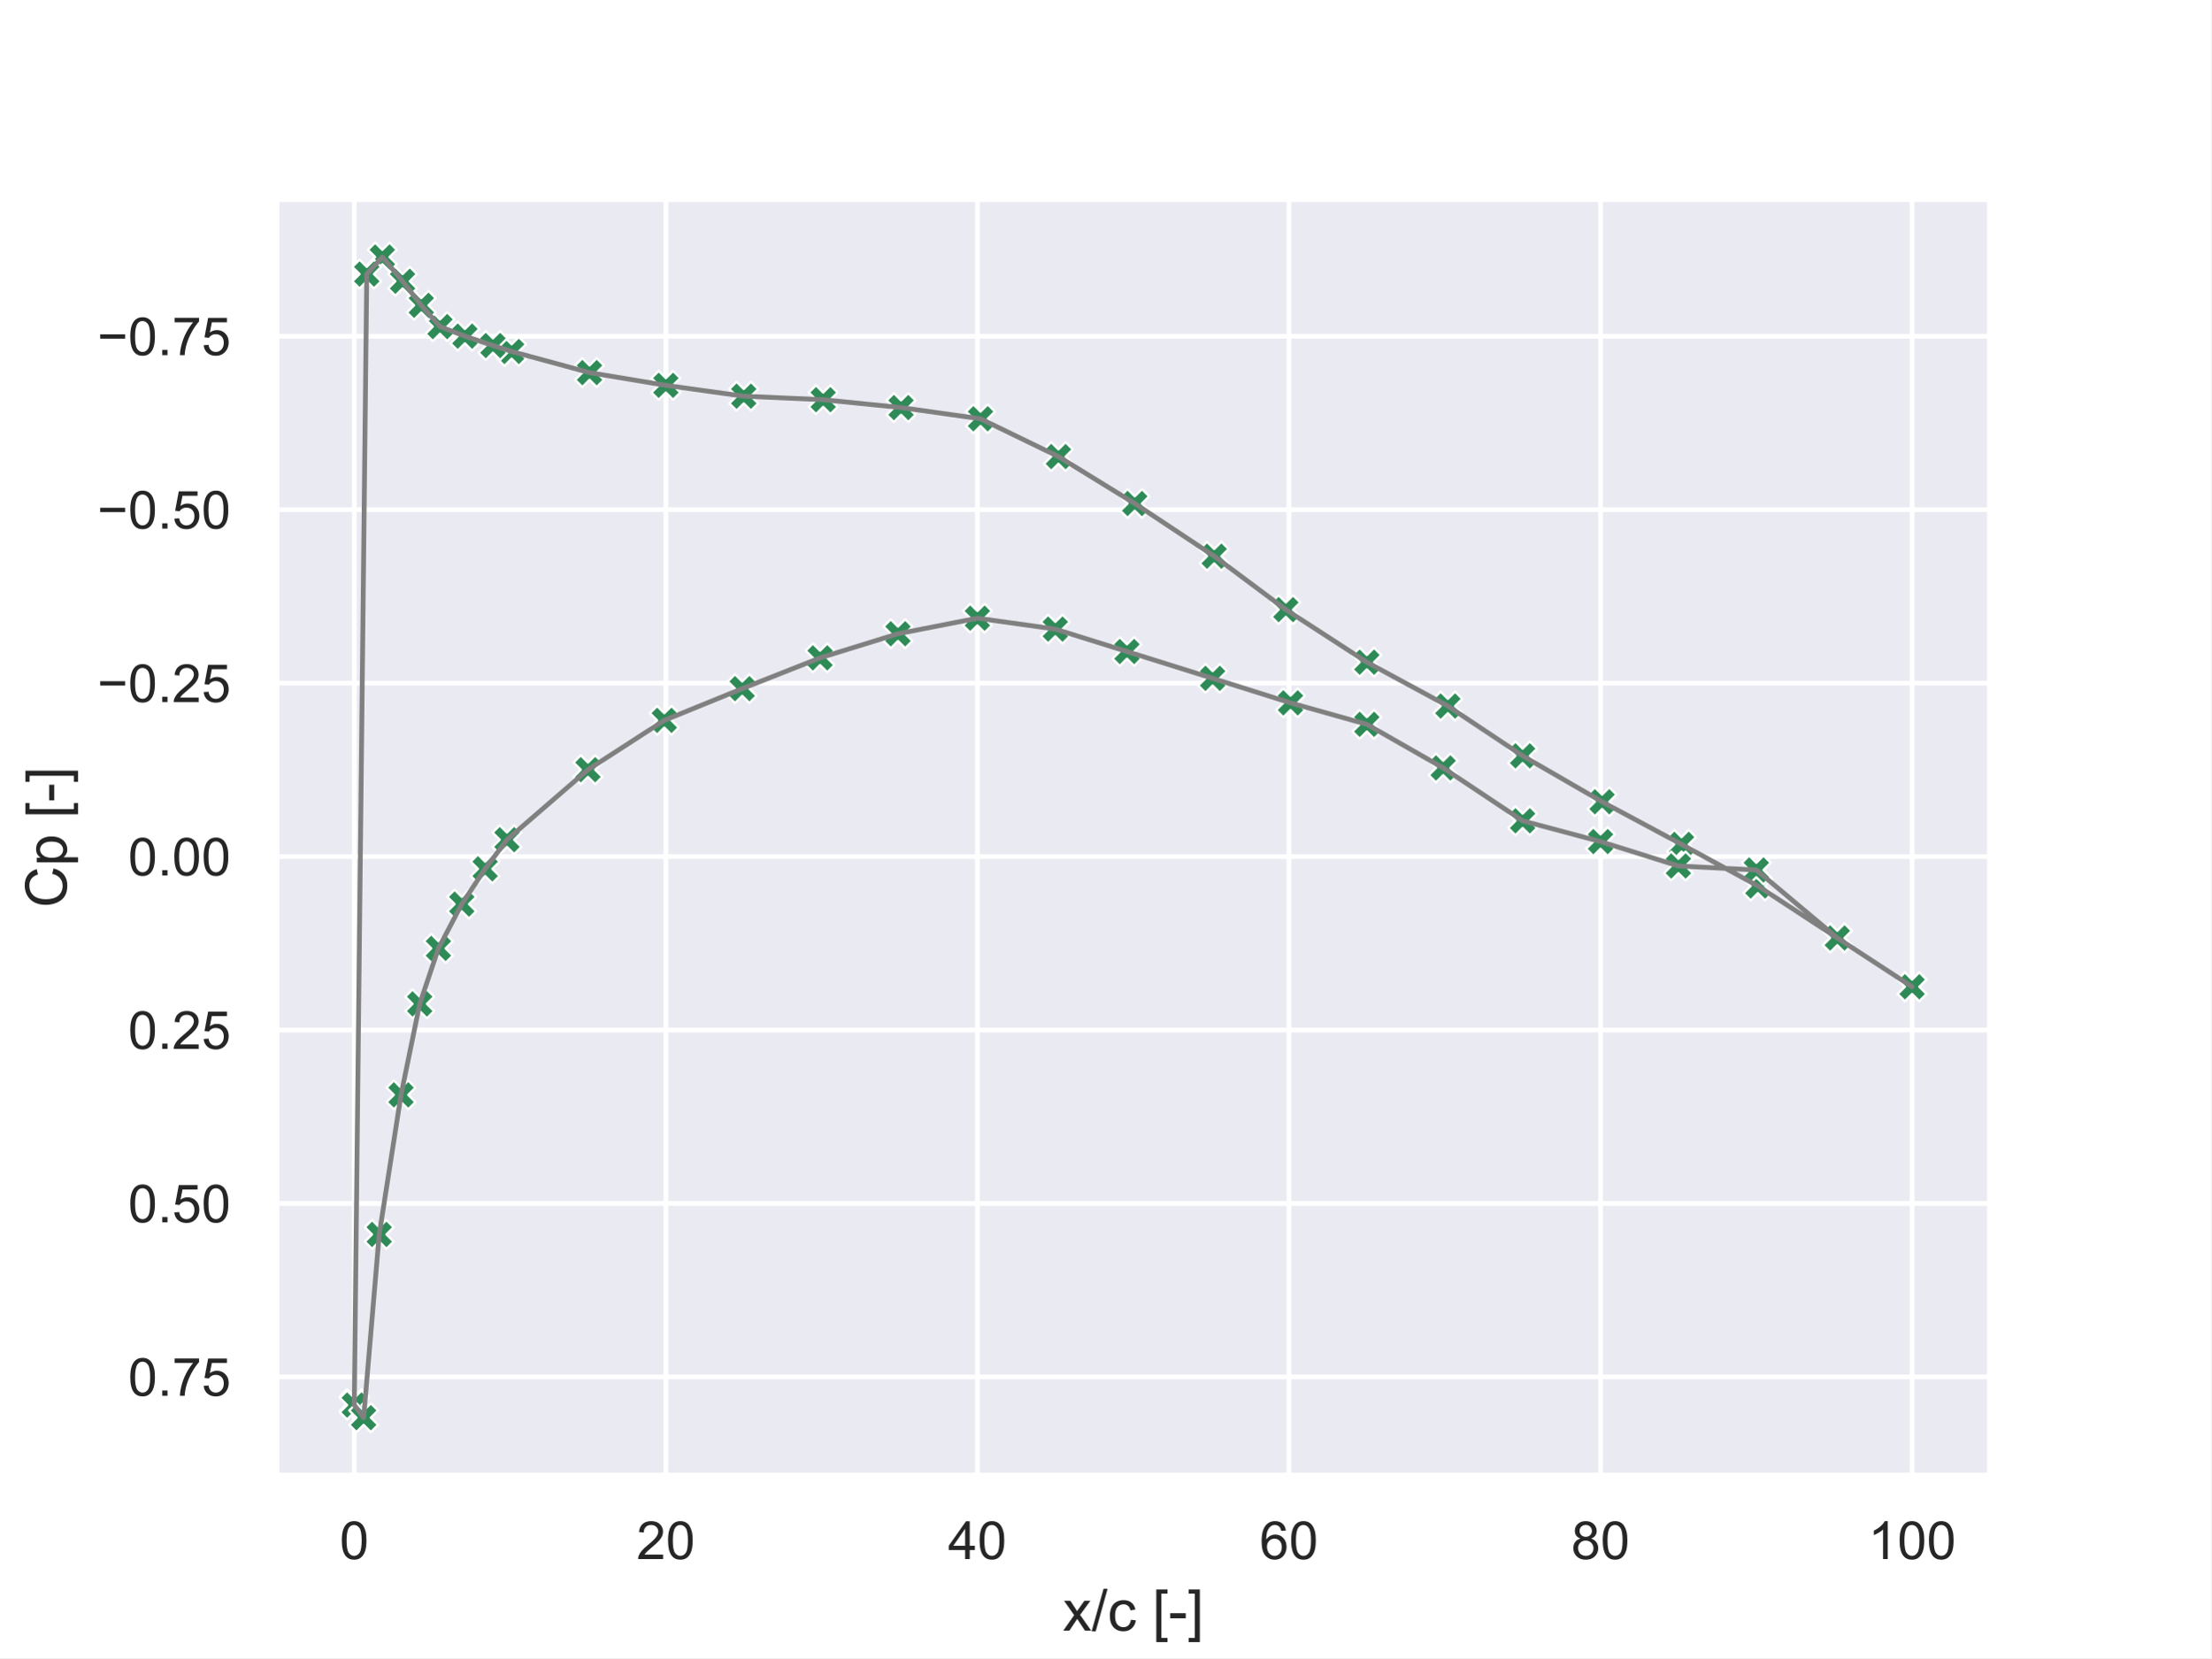
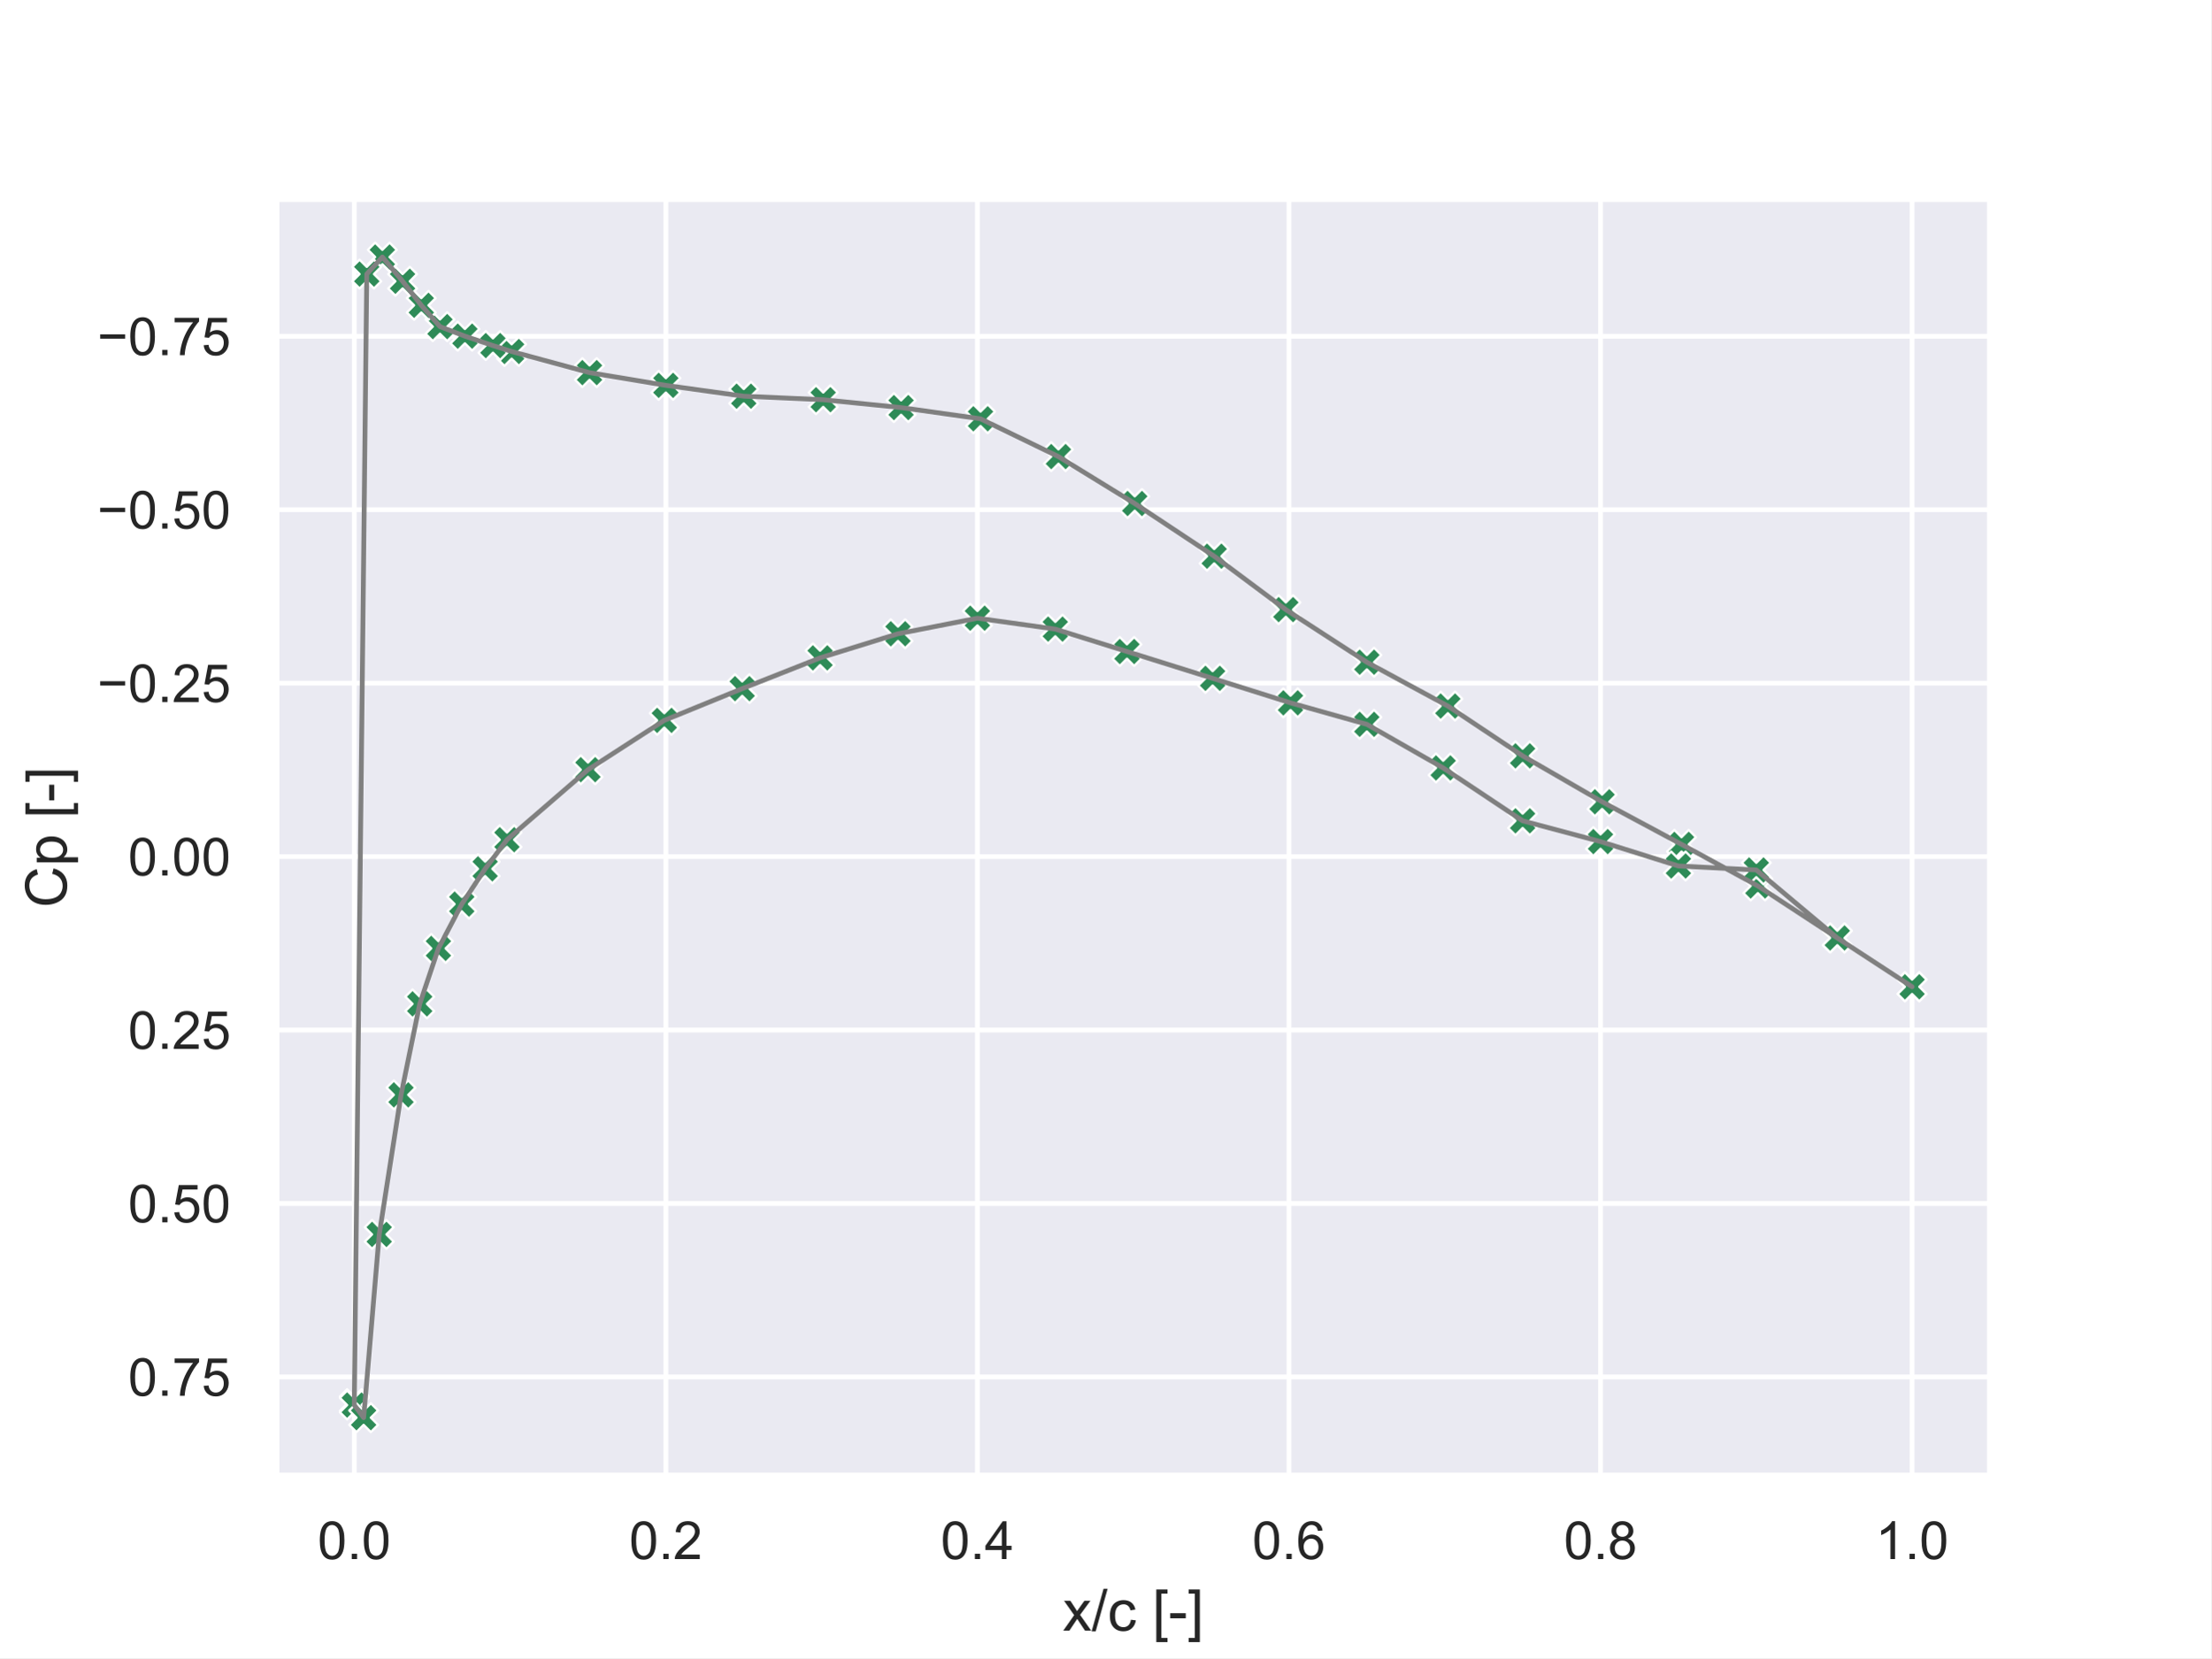
<svg xmlns="http://www.w3.org/2000/svg" xmlns:xlink="http://www.w3.org/1999/xlink" width="460.8pt" height="345.6pt" viewBox="0 0 460.8 345.6" version="1.1">
  <defs>
    <style type="text/css">*{stroke-linejoin: round; stroke-linecap: butt}</style>
  </defs>
  <g id="figure_1">
    <g id="patch_1">
      <path d="M 0 345.6  L 460.8 345.6  L 460.8 0  L 0 0  z " style="fill: #ffffff" />
    </g>
    <g id="axes_1">
      <g id="patch_2">
        <path d="M 57.6 307.584  L 414.72 307.584  L 414.72 41.472  L 57.6 41.472  z " style="fill: #eaeaf2" />
      </g>
      <g id="matplotlib.axis_1">
        <g id="xtick_1">
          <g id="line2d_1">
-             <path d="M 73.833 307.584  L 73.833 41.472  " clip-path="url(#p5e1a8c5bae)" style="fill: none; stroke: #ffffff; stroke-linecap: round" />
+             <path d="M 73.833 307.584  L 73.833 41.472  " clip-path="url(#p05bf928469)" style="fill: none; stroke: #ffffff; stroke-linecap: round" />
          </g>
          <g id="text_1">
-             <g style="fill: #262626" transform="translate(70.77421 324.9576) scale(0.11 -0.11)">
+             <g style="fill: #262626" transform="translate(66.18773 324.9576) scale(0.11 -0.11)">
              <defs>
                <path id="ArialMT-30" d="M 266 2259  Q 266 3072 433 3567  Q 600 4063 929 4331  Q 1259 4600 1759 4600  Q 2128 4600 2406 4451  Q 2684 4303 2865 4023  Q 3047 3744 3150 3342  Q 3253 2941 3253 2259  Q 3253 1453 3087 958  Q 2922 463 2592 192  Q 2263 -78 1759 -78  Q 1097 -78 719 397  Q 266 969 266 2259  z M 844 2259  Q 844 1131 1108 757  Q 1372 384 1759 384  Q 2147 384 2411 759  Q 2675 1134 2675 2259  Q 2675 3391 2411 3762  Q 2147 4134 1753 4134  Q 1366 4134 1134 3806  Q 844 3388 844 2259  z " transform="scale(0.015625)" />
-               </defs>
-               <use xlink:href="#ArialMT-30" />
+                 <path id="ArialMT-2e" d="M 581 0  L 581 641  L 1222 641  L 1222 0  L 581 0  z " transform="scale(0.015625)" />
+               </defs>
+               <use xlink:href="#ArialMT-30" />
+               <use xlink:href="#ArialMT-2e" x="55.615" />
+               <use xlink:href="#ArialMT-30" x="83.398" />
            </g>
          </g>
        </g>
        <g id="xtick_2">
          <g id="line2d_2">
-             <path d="M 138.764 307.584  L 138.764 41.472  " clip-path="url(#p5e1a8c5bae)" style="fill: none; stroke: #ffffff; stroke-linecap: round" />
+             <path d="M 138.764 307.584  L 138.764 41.472  " clip-path="url(#p05bf928469)" style="fill: none; stroke: #ffffff; stroke-linecap: round" />
          </g>
          <g id="text_2">
-             <g style="fill: #262626" transform="translate(132.6466 324.9576) scale(0.11 -0.11)">
+             <g style="fill: #262626" transform="translate(131.1186 324.9576) scale(0.11 -0.11)">
              <defs>
                <path id="ArialMT-32" d="M 3222 541  L 3222 0  L 194 0  Q 188 203 259 391  Q 375 700 629 1000  Q 884 1300 1366 1694  Q 2113 2306 2375 2664  Q 2638 3022 2638 3341  Q 2638 3675 2398 3904  Q 2159 4134 1775 4134  Q 1369 4134 1125 3890  Q 881 3647 878 3216  L 300 3275  Q 359 3922 746 4261  Q 1134 4600 1788 4600  Q 2447 4600 2831 4234  Q 3216 3869 3216 3328  Q 3216 3053 3103 2787  Q 2991 2522 2730 2228  Q 2469 1934 1863 1422  Q 1356 997 1212 845  Q 1069 694 975 541  L 3222 541  z " transform="scale(0.015625)" />
              </defs>
-               <use xlink:href="#ArialMT-32" />
-               <use xlink:href="#ArialMT-30" x="55.615" />
+               <use xlink:href="#ArialMT-30" />
+               <use xlink:href="#ArialMT-2e" x="55.615" />
+               <use xlink:href="#ArialMT-32" x="83.398" />
            </g>
          </g>
        </g>
        <g id="xtick_3">
          <g id="line2d_3">
-             <path d="M 203.695 307.584  L 203.695 41.472  " clip-path="url(#p5e1a8c5bae)" style="fill: none; stroke: #ffffff; stroke-linecap: round" />
+             <path d="M 203.695 307.584  L 203.695 41.472  " clip-path="url(#p05bf928469)" style="fill: none; stroke: #ffffff; stroke-linecap: round" />
          </g>
          <g id="text_3">
-             <g style="fill: #262626" transform="translate(197.5775 324.9576) scale(0.11 -0.11)">
+             <g style="fill: #262626" transform="translate(196.0495 324.9576) scale(0.11 -0.11)">
              <defs>
                <path id="ArialMT-34" d="M 2069 0  L 2069 1097  L 81 1097  L 81 1613  L 2172 4581  L 2631 4581  L 2631 1613  L 3250 1613  L 3250 1097  L 2631 1097  L 2631 0  L 2069 0  z M 2069 1613  L 2069 3678  L 634 1613  L 2069 1613  z " transform="scale(0.015625)" />
              </defs>
-               <use xlink:href="#ArialMT-34" />
-               <use xlink:href="#ArialMT-30" x="55.615" />
+               <use xlink:href="#ArialMT-30" />
+               <use xlink:href="#ArialMT-2e" x="55.615" />
+               <use xlink:href="#ArialMT-34" x="83.398" />
            </g>
          </g>
        </g>
        <g id="xtick_4">
          <g id="line2d_4">
-             <path d="M 268.625 307.584  L 268.625 41.472  " clip-path="url(#p5e1a8c5bae)" style="fill: none; stroke: #ffffff; stroke-linecap: round" />
+             <path d="M 268.625 307.584  L 268.625 41.472  " clip-path="url(#p05bf928469)" style="fill: none; stroke: #ffffff; stroke-linecap: round" />
          </g>
          <g id="text_4">
-             <g style="fill: #262626" transform="translate(262.5084 324.9576) scale(0.11 -0.11)">
+             <g style="fill: #262626" transform="translate(260.9805 324.9576) scale(0.11 -0.11)">
              <defs>
                <path id="ArialMT-36" d="M 3184 3459  L 2625 3416  Q 2550 3747 2413 3897  Q 2184 4138 1850 4138  Q 1581 4138 1378 3988  Q 1113 3794 959 3422  Q 806 3050 800 2363  Q 1003 2672 1297 2822  Q 1591 2972 1913 2972  Q 2475 2972 2870 2558  Q 3266 2144 3266 1488  Q 3266 1056 3080 686  Q 2894 316 2569 119  Q 2244 -78 1831 -78  Q 1128 -78 684 439  Q 241 956 241 2144  Q 241 3472 731 4075  Q 1159 4600 1884 4600  Q 2425 4600 2770 4297  Q 3116 3994 3184 3459  z M 888 1484  Q 888 1194 1011 928  Q 1134 663 1356 523  Q 1578 384 1822 384  Q 2178 384 2434 671  Q 2691 959 2691 1453  Q 2691 1928 2437 2201  Q 2184 2475 1800 2475  Q 1419 2475 1153 2201  Q 888 1928 888 1484  z " transform="scale(0.015625)" />
              </defs>
-               <use xlink:href="#ArialMT-36" />
-               <use xlink:href="#ArialMT-30" x="55.615" />
+               <use xlink:href="#ArialMT-30" />
+               <use xlink:href="#ArialMT-2e" x="55.615" />
+               <use xlink:href="#ArialMT-36" x="83.398" />
            </g>
          </g>
        </g>
        <g id="xtick_5">
          <g id="line2d_5">
-             <path d="M 333.556 307.584  L 333.556 41.472  " clip-path="url(#p5e1a8c5bae)" style="fill: none; stroke: #ffffff; stroke-linecap: round" />
+             <path d="M 333.556 307.584  L 333.556 41.472  " clip-path="url(#p05bf928469)" style="fill: none; stroke: #ffffff; stroke-linecap: round" />
          </g>
          <g id="text_5">
-             <g style="fill: #262626" transform="translate(327.4393 324.9576) scale(0.11 -0.11)">
+             <g style="fill: #262626" transform="translate(325.9114 324.9576) scale(0.11 -0.11)">
              <defs>
                <path id="ArialMT-38" d="M 1131 2484  Q 781 2613 612 2850  Q 444 3088 444 3419  Q 444 3919 803 4259  Q 1163 4600 1759 4600  Q 2359 4600 2725 4251  Q 3091 3903 3091 3403  Q 3091 3084 2923 2848  Q 2756 2613 2416 2484  Q 2838 2347 3058 2040  Q 3278 1734 3278 1309  Q 3278 722 2862 322  Q 2447 -78 1769 -78  Q 1091 -78 675 323  Q 259 725 259 1325  Q 259 1772 486 2073  Q 713 2375 1131 2484  z M 1019 3438  Q 1019 3113 1228 2906  Q 1438 2700 1772 2700  Q 2097 2700 2305 2904  Q 2513 3109 2513 3406  Q 2513 3716 2298 3927  Q 2084 4138 1766 4138  Q 1444 4138 1231 3931  Q 1019 3725 1019 3438  z M 838 1322  Q 838 1081 952 856  Q 1066 631 1291 507  Q 1516 384 1775 384  Q 2178 384 2440 643  Q 2703 903 2703 1303  Q 2703 1709 2433 1975  Q 2163 2241 1756 2241  Q 1359 2241 1098 1978  Q 838 1716 838 1322  z " transform="scale(0.015625)" />
              </defs>
-               <use xlink:href="#ArialMT-38" />
-               <use xlink:href="#ArialMT-30" x="55.615" />
+               <use xlink:href="#ArialMT-30" />
+               <use xlink:href="#ArialMT-2e" x="55.615" />
+               <use xlink:href="#ArialMT-38" x="83.398" />
            </g>
          </g>
        </g>
        <g id="xtick_6">
          <g id="line2d_6">
-             <path d="M 398.487 307.584  L 398.487 41.472  " clip-path="url(#p5e1a8c5bae)" style="fill: none; stroke: #ffffff; stroke-linecap: round" />
+             <path d="M 398.487 307.584  L 398.487 41.472  " clip-path="url(#p05bf928469)" style="fill: none; stroke: #ffffff; stroke-linecap: round" />
          </g>
          <g id="text_6">
-             <g style="fill: #262626" transform="translate(389.3117 324.9576) scale(0.11 -0.11)">
+             <g style="fill: #262626" transform="translate(390.8423 324.9576) scale(0.11 -0.11)">
              <defs>
                <path id="ArialMT-31" d="M 2384 0  L 1822 0  L 1822 3584  Q 1619 3391 1289 3197  Q 959 3003 697 2906  L 697 3450  Q 1169 3672 1522 3987  Q 1875 4303 2022 4600  L 2384 4600  L 2384 0  z " transform="scale(0.015625)" />
              </defs>
              <use xlink:href="#ArialMT-31" />
-               <use xlink:href="#ArialMT-30" x="55.615" />
-               <use xlink:href="#ArialMT-30" x="111.23" />
+               <use xlink:href="#ArialMT-2e" x="55.615" />
+               <use xlink:href="#ArialMT-30" x="83.398" />
            </g>
          </g>
        </g>
        <g id="text_7">
          <g style="fill: #262626" transform="translate(221.4947 339.8795) scale(0.12 -0.12)">
            <defs>
              <path id="ArialMT-78" d="M 47 0  L 1259 1725  L 138 3319  L 841 3319  L 1350 2541  Q 1494 2319 1581 2169  Q 1719 2375 1834 2534  L 2394 3319  L 3066 3319  L 1919 1756  L 3153 0  L 2463 0  L 1781 1031  L 1600 1309  L 728 0  L 47 0  z " transform="scale(0.015625)" />
              <path id="ArialMT-2f" d="M 0 -78  L 1328 4659  L 1778 4659  L 453 -78  L 0 -78  z " transform="scale(0.015625)" />
              <path id="ArialMT-63" d="M 2588 1216  L 3141 1144  Q 3050 572 2676 248  Q 2303 -75 1759 -75  Q 1078 -75 664 370  Q 250 816 250 1647  Q 250 2184 428 2587  Q 606 2991 970 3192  Q 1334 3394 1763 3394  Q 2303 3394 2647 3120  Q 2991 2847 3088 2344  L 2541 2259  Q 2463 2594 2264 2762  Q 2066 2931 1784 2931  Q 1359 2931 1093 2626  Q 828 2322 828 1663  Q 828 994 1084 691  Q 1341 388 1753 388  Q 2084 388 2306 591  Q 2528 794 2588 1216  z " transform="scale(0.015625)" />
              <path id="ArialMT-20" transform="scale(0.015625)" />
              <path id="ArialMT-5b" d="M 434 -1272  L 434 4581  L 1675 4581  L 1675 4116  L 997 4116  L 997 -806  L 1675 -806  L 1675 -1272  L 434 -1272  z " transform="scale(0.015625)" />
              <path id="ArialMT-2d" d="M 203 1375  L 203 1941  L 1931 1941  L 1931 1375  L 203 1375  z " transform="scale(0.015625)" />
              <path id="ArialMT-5d" d="M 1363 -1272  L 122 -1272  L 122 -806  L 800 -806  L 800 4116  L 122 4116  L 122 4581  L 1363 4581  L 1363 -1272  z " transform="scale(0.015625)" />
            </defs>
            <use xlink:href="#ArialMT-78" />
            <use xlink:href="#ArialMT-2f" x="50" />
            <use xlink:href="#ArialMT-63" x="77.783" />
            <use xlink:href="#ArialMT-20" x="127.783" />
            <use xlink:href="#ArialMT-5b" x="155.566" />
            <use xlink:href="#ArialMT-2d" x="183.35" />
            <use xlink:href="#ArialMT-5d" x="216.65" />
          </g>
        </g>
      </g>
      <g id="matplotlib.axis_2">
        <g id="ytick_1">
          <g id="line2d_7">
-             <path d="M 57.6 70.082  L 414.72 70.082  " clip-path="url(#p5e1a8c5bae)" style="fill: none; stroke: #ffffff; stroke-linecap: round" />
+             <path d="M 57.6 70.082  L 414.72 70.082  " clip-path="url(#p05bf928469)" style="fill: none; stroke: #ffffff; stroke-linecap: round" />
          </g>
          <g id="text_8">
            <g style="fill: #262626" transform="translate(20.26828 74.0187) scale(0.11 -0.11)">
              <defs>
                <path id="ArialMT-2212" d="M 3381 1997  L 356 1997  L 356 2522  L 3381 2522  L 3381 1997  z " transform="scale(0.015625)" />
-                 <path id="ArialMT-2e" d="M 581 0  L 581 641  L 1222 641  L 1222 0  L 581 0  z " transform="scale(0.015625)" />
                <path id="ArialMT-37" d="M 303 3981  L 303 4522  L 3269 4522  L 3269 4084  Q 2831 3619 2401 2847  Q 1972 2075 1738 1259  Q 1569 684 1522 0  L 944 0  Q 953 541 1156 1306  Q 1359 2072 1739 2783  Q 2119 3494 2547 3981  L 303 3981  z " transform="scale(0.015625)" />
                <path id="ArialMT-35" d="M 266 1200  L 856 1250  Q 922 819 1161 601  Q 1400 384 1738 384  Q 2144 384 2425 690  Q 2706 997 2706 1503  Q 2706 1984 2436 2262  Q 2166 2541 1728 2541  Q 1456 2541 1237 2417  Q 1019 2294 894 2097  L 366 2166  L 809 4519  L 3088 4519  L 3088 3981  L 1259 3981  L 1013 2750  Q 1425 3038 1878 3038  Q 2478 3038 2890 2622  Q 3303 2206 3303 1553  Q 3303 931 2941 478  Q 2500 -78 1738 -78  Q 1113 -78 717 272  Q 322 622 266 1200  z " transform="scale(0.015625)" />
              </defs>
              <use xlink:href="#ArialMT-2212" />
              <use xlink:href="#ArialMT-30" x="58.398" />
              <use xlink:href="#ArialMT-2e" x="114.014" />
              <use xlink:href="#ArialMT-37" x="141.797" />
              <use xlink:href="#ArialMT-35" x="197.412" />
            </g>
          </g>
        </g>
        <g id="ytick_2">
          <g id="line2d_8">
-             <path d="M 57.6 106.233  L 414.72 106.233  " clip-path="url(#p5e1a8c5bae)" style="fill: none; stroke: #ffffff; stroke-linecap: round" />
+             <path d="M 57.6 106.233  L 414.72 106.233  " clip-path="url(#p05bf928469)" style="fill: none; stroke: #ffffff; stroke-linecap: round" />
          </g>
          <g id="text_9">
            <g style="fill: #262626" transform="translate(20.26828 110.17) scale(0.11 -0.11)">
              <use xlink:href="#ArialMT-2212" />
              <use xlink:href="#ArialMT-30" x="58.398" />
              <use xlink:href="#ArialMT-2e" x="114.014" />
              <use xlink:href="#ArialMT-35" x="141.797" />
              <use xlink:href="#ArialMT-30" x="197.412" />
            </g>
          </g>
        </g>
        <g id="ytick_3">
          <g id="line2d_9">
-             <path d="M 57.6 142.384  L 414.72 142.384  " clip-path="url(#p5e1a8c5bae)" style="fill: none; stroke: #ffffff; stroke-linecap: round" />
+             <path d="M 57.6 142.384  L 414.72 142.384  " clip-path="url(#p05bf928469)" style="fill: none; stroke: #ffffff; stroke-linecap: round" />
          </g>
          <g id="text_10">
            <g style="fill: #262626" transform="translate(20.26828 146.3213) scale(0.11 -0.11)">
              <use xlink:href="#ArialMT-2212" />
              <use xlink:href="#ArialMT-30" x="58.398" />
              <use xlink:href="#ArialMT-2e" x="114.014" />
              <use xlink:href="#ArialMT-32" x="141.797" />
              <use xlink:href="#ArialMT-35" x="197.412" />
            </g>
          </g>
        </g>
        <g id="ytick_4">
          <g id="line2d_10">
-             <path d="M 57.6 178.536  L 414.72 178.536  " clip-path="url(#p5e1a8c5bae)" style="fill: none; stroke: #ffffff; stroke-linecap: round" />
+             <path d="M 57.6 178.536  L 414.72 178.536  " clip-path="url(#p05bf928469)" style="fill: none; stroke: #ffffff; stroke-linecap: round" />
          </g>
          <g id="text_11">
            <g style="fill: #262626" transform="translate(26.69297 182.4725) scale(0.11 -0.11)">
              <use xlink:href="#ArialMT-30" />
              <use xlink:href="#ArialMT-2e" x="55.615" />
              <use xlink:href="#ArialMT-30" x="83.398" />
              <use xlink:href="#ArialMT-30" x="139.014" />
            </g>
          </g>
        </g>
        <g id="ytick_5">
          <g id="line2d_11">
-             <path d="M 57.6 214.687  L 414.72 214.687  " clip-path="url(#p5e1a8c5bae)" style="fill: none; stroke: #ffffff; stroke-linecap: round" />
+             <path d="M 57.6 214.687  L 414.72 214.687  " clip-path="url(#p05bf928469)" style="fill: none; stroke: #ffffff; stroke-linecap: round" />
          </g>
          <g id="text_12">
            <g style="fill: #262626" transform="translate(26.69297 218.6238) scale(0.11 -0.11)">
              <use xlink:href="#ArialMT-30" />
              <use xlink:href="#ArialMT-2e" x="55.615" />
              <use xlink:href="#ArialMT-32" x="83.398" />
              <use xlink:href="#ArialMT-35" x="139.014" />
            </g>
          </g>
        </g>
        <g id="ytick_6">
          <g id="line2d_12">
-             <path d="M 57.6 250.838  L 414.72 250.838  " clip-path="url(#p5e1a8c5bae)" style="fill: none; stroke: #ffffff; stroke-linecap: round" />
+             <path d="M 57.6 250.838  L 414.72 250.838  " clip-path="url(#p05bf928469)" style="fill: none; stroke: #ffffff; stroke-linecap: round" />
          </g>
          <g id="text_13">
            <g style="fill: #262626" transform="translate(26.69297 254.7751) scale(0.11 -0.11)">
              <use xlink:href="#ArialMT-30" />
              <use xlink:href="#ArialMT-2e" x="55.615" />
              <use xlink:href="#ArialMT-35" x="83.398" />
              <use xlink:href="#ArialMT-30" x="139.014" />
            </g>
          </g>
        </g>
        <g id="ytick_7">
          <g id="line2d_13">
-             <path d="M 57.6 286.99  L 414.72 286.99  " clip-path="url(#p5e1a8c5bae)" style="fill: none; stroke: #ffffff; stroke-linecap: round" />
+             <path d="M 57.6 286.99  L 414.72 286.99  " clip-path="url(#p05bf928469)" style="fill: none; stroke: #ffffff; stroke-linecap: round" />
          </g>
          <g id="text_14">
            <g style="fill: #262626" transform="translate(26.69297 290.9264) scale(0.11 -0.11)">
              <use xlink:href="#ArialMT-30" />
              <use xlink:href="#ArialMT-2e" x="55.615" />
              <use xlink:href="#ArialMT-37" x="83.398" />
              <use xlink:href="#ArialMT-35" x="139.014" />
            </g>
          </g>
        </g>
        <g id="text_15">
          <g style="fill: #262626" transform="translate(13.88328 189.1961) rotate(-90) scale(0.12 -0.12)">
            <defs>
              <path id="ArialMT-43" d="M 3763 1606  L 4369 1453  Q 4178 706 3683 314  Q 3188 -78 2472 -78  Q 1731 -78 1267 223  Q 803 525 561 1097  Q 319 1669 319 2325  Q 319 3041 592 3573  Q 866 4106 1370 4382  Q 1875 4659 2481 4659  Q 3169 4659 3637 4309  Q 4106 3959 4291 3325  L 3694 3184  Q 3534 3684 3231 3912  Q 2928 4141 2469 4141  Q 1941 4141 1586 3887  Q 1231 3634 1087 3207  Q 944 2781 944 2328  Q 944 1744 1114 1308  Q 1284 872 1643 656  Q 2003 441 2422 441  Q 2931 441 3284 734  Q 3638 1028 3763 1606  z " transform="scale(0.015625)" />
              <path id="ArialMT-70" d="M 422 -1272  L 422 3319  L 934 3319  L 934 2888  Q 1116 3141 1344 3267  Q 1572 3394 1897 3394  Q 2322 3394 2647 3175  Q 2972 2956 3137 2557  Q 3303 2159 3303 1684  Q 3303 1175 3120 767  Q 2938 359 2589 142  Q 2241 -75 1856 -75  Q 1575 -75 1351 44  Q 1128 163 984 344  L 984 -1272  L 422 -1272  z M 931 1641  Q 931 1000 1190 694  Q 1450 388 1819 388  Q 2194 388 2461 705  Q 2728 1022 2728 1688  Q 2728 2322 2467 2637  Q 2206 2953 1844 2953  Q 1484 2953 1207 2617  Q 931 2281 931 1641  z " transform="scale(0.015625)" />
            </defs>
            <use xlink:href="#ArialMT-43" />
            <use xlink:href="#ArialMT-70" x="72.217" />
            <use xlink:href="#ArialMT-20" x="127.832" />
            <use xlink:href="#ArialMT-5b" x="155.615" />
            <use xlink:href="#ArialMT-2d" x="183.398" />
            <use xlink:href="#ArialMT-5d" x="216.699" />
          </g>
        </g>
      </g>
      <g id="PathCollection_1">
        <defs>
-           <path id="mf405292a39" d="M -1.5 3  L 0 1.5  L 1.5 3  L 3 1.5  L 1.5 0  L 3 -1.5  L 1.5 -3  L 0 -1.5  L -1.5 -3  L -3 -1.5  L -1.5 0  L -3 1.5  z " style="stroke: #ffffff; stroke-width: 0.48" />
+           <path id="md40e28e884" d="M -1.5 3  L 0 1.5  L 1.5 3  L 3 1.5  L 1.5 0  L 3 -1.5  L 1.5 -3  L 0 -1.5  L -1.5 -3  L -3 -1.5  L -1.5 0  L -3 1.5  z " style="stroke: #ffffff; stroke-width: 0.48" />
        </defs>
-         <g clip-path="url(#p5e1a8c5bae)">
-           <use xlink:href="#mf405292a39" x="398.487" y="205.677" style="fill: #2e8b57; stroke: #ffffff; stroke-width: 0.48" />
-           <use xlink:href="#mf405292a39" x="382.904" y="195.505" style="fill: #2e8b57; stroke: #ffffff; stroke-width: 0.48" />
-           <use xlink:href="#mf405292a39" x="366.346" y="184.663" style="fill: #2e8b57; stroke: #ffffff; stroke-width: 0.48" />
-           <use xlink:href="#mf405292a39" x="350.438" y="175.989" style="fill: #2e8b57; stroke: #ffffff; stroke-width: 0.48" />
-           <use xlink:href="#mf405292a39" x="333.881" y="167.118" style="fill: #2e8b57; stroke: #ffffff; stroke-width: 0.48" />
-           <use xlink:href="#mf405292a39" x="317.324" y="157.541" style="fill: #2e8b57; stroke: #ffffff; stroke-width: 0.48" />
-           <use xlink:href="#mf405292a39" x="301.74" y="147.159" style="fill: #2e8b57; stroke: #ffffff; stroke-width: 0.48" />
-           <use xlink:href="#mf405292a39" x="284.858" y="138.022" style="fill: #2e8b57; stroke: #ffffff; stroke-width: 0.48" />
-           <use xlink:href="#mf405292a39" x="267.976" y="127.066" style="fill: #2e8b57; stroke: #ffffff; stroke-width: 0.48" />
-           <use xlink:href="#mf405292a39" x="253.042" y="115.926" style="fill: #2e8b57; stroke: #ffffff; stroke-width: 0.48" />
-           <use xlink:href="#mf405292a39" x="236.485" y="104.946" style="fill: #2e8b57; stroke: #ffffff; stroke-width: 0.48" />
-           <use xlink:href="#mf405292a39" x="220.577" y="95.161" style="fill: #2e8b57; stroke: #ffffff; stroke-width: 0.48" />
-           <use xlink:href="#mf405292a39" x="204.344" y="87.286" style="fill: #2e8b57; stroke: #ffffff; stroke-width: 0.48" />
-           <use xlink:href="#mf405292a39" x="187.786" y="84.95" style="fill: #2e8b57; stroke: #ffffff; stroke-width: 0.48" />
-           <use xlink:href="#mf405292a39" x="171.554" y="83.309" style="fill: #2e8b57; stroke: #ffffff; stroke-width: 0.48" />
-           <use xlink:href="#mf405292a39" x="154.996" y="82.576" style="fill: #2e8b57; stroke: #ffffff; stroke-width: 0.48" />
-           <use xlink:href="#mf405292a39" x="138.764" y="80.314" style="fill: #2e8b57; stroke: #ffffff; stroke-width: 0.48" />
-           <use xlink:href="#mf405292a39" x="122.856" y="77.662" style="fill: #2e8b57; stroke: #ffffff; stroke-width: 0.48" />
-           <use xlink:href="#mf405292a39" x="106.623" y="73.256" style="fill: #2e8b57; stroke: #ffffff; stroke-width: 0.48" />
-           <use xlink:href="#mf405292a39" x="102.727" y="72.018" style="fill: #2e8b57; stroke: #ffffff; stroke-width: 0.48" />
-           <use xlink:href="#mf405292a39" x="96.883" y="70.059" style="fill: #2e8b57; stroke: #ffffff; stroke-width: 0.48" />
-           <use xlink:href="#mf405292a39" x="91.689" y="68.068" style="fill: #2e8b57; stroke: #ffffff; stroke-width: 0.48" />
-           <use xlink:href="#mf405292a39" x="87.793" y="63.633" style="fill: #2e8b57; stroke: #ffffff; stroke-width: 0.48" />
-           <use xlink:href="#mf405292a39" x="83.897" y="58.619" style="fill: #2e8b57; stroke: #ffffff; stroke-width: 0.48" />
-           <use xlink:href="#mf405292a39" x="79.677" y="53.568" style="fill: #2e8b57; stroke: #ffffff; stroke-width: 0.48" />
-           <use xlink:href="#mf405292a39" x="76.43" y="57.121" style="fill: #2e8b57; stroke: #ffffff; stroke-width: 0.48" />
-           <use xlink:href="#mf405292a39" x="73.833" y="292.574" style="fill: #2e8b57; stroke: #ffffff; stroke-width: 0.48" />
-           <use xlink:href="#mf405292a39" x="73.833" y="292.858" style="fill: #2e8b57; stroke: #ffffff; stroke-width: 0.48" />
-           <use xlink:href="#mf405292a39" x="75.781" y="295.488" style="fill: #2e8b57; stroke: #ffffff; stroke-width: 0.48" />
-           <use xlink:href="#mf405292a39" x="79.027" y="257.293" style="fill: #2e8b57; stroke: #ffffff; stroke-width: 0.48" />
-           <use xlink:href="#mf405292a39" x="83.572" y="228.205" style="fill: #2e8b57; stroke: #ffffff; stroke-width: 0.48" />
-           <use xlink:href="#mf405292a39" x="87.468" y="209.24" style="fill: #2e8b57; stroke: #ffffff; stroke-width: 0.48" />
-           <use xlink:href="#mf405292a39" x="91.364" y="197.673" style="fill: #2e8b57; stroke: #ffffff; stroke-width: 0.48" />
-           <use xlink:href="#mf405292a39" x="96.234" y="188.44" style="fill: #2e8b57; stroke: #ffffff; stroke-width: 0.48" />
-           <use xlink:href="#mf405292a39" x="101.104" y="181.095" style="fill: #2e8b57; stroke: #ffffff; stroke-width: 0.48" />
-           <use xlink:href="#mf405292a39" x="105.649" y="175.023" style="fill: #2e8b57; stroke: #ffffff; stroke-width: 0.48" />
-           <use xlink:href="#mf405292a39" x="122.531" y="160.431" style="fill: #2e8b57; stroke: #ffffff; stroke-width: 0.48" />
-           <use xlink:href="#mf405292a39" x="138.439" y="150.148" style="fill: #2e8b57; stroke: #ffffff; stroke-width: 0.48" />
-           <use xlink:href="#mf405292a39" x="154.672" y="143.533" style="fill: #2e8b57; stroke: #ffffff; stroke-width: 0.48" />
-           <use xlink:href="#mf405292a39" x="170.904" y="137.119" style="fill: #2e8b57; stroke: #ffffff; stroke-width: 0.48" />
-           <use xlink:href="#mf405292a39" x="187.137" y="132.093" style="fill: #2e8b57; stroke: #ffffff; stroke-width: 0.48" />
-           <use xlink:href="#mf405292a39" x="203.695" y="128.849" style="fill: #2e8b57; stroke: #ffffff; stroke-width: 0.48" />
-           <use xlink:href="#mf405292a39" x="219.927" y="131.123" style="fill: #2e8b57; stroke: #ffffff; stroke-width: 0.48" />
-           <use xlink:href="#mf405292a39" x="234.861" y="135.793" style="fill: #2e8b57; stroke: #ffffff; stroke-width: 0.48" />
-           <use xlink:href="#mf405292a39" x="252.717" y="141.387" style="fill: #2e8b57; stroke: #ffffff; stroke-width: 0.48" />
-           <use xlink:href="#mf405292a39" x="268.95" y="146.497" style="fill: #2e8b57; stroke: #ffffff; stroke-width: 0.48" />
-           <use xlink:href="#mf405292a39" x="284.858" y="150.97" style="fill: #2e8b57; stroke: #ffffff; stroke-width: 0.48" />
-           <use xlink:href="#mf405292a39" x="300.766" y="160.061" style="fill: #2e8b57; stroke: #ffffff; stroke-width: 0.48" />
-           <use xlink:href="#mf405292a39" x="317.324" y="171.084" style="fill: #2e8b57; stroke: #ffffff; stroke-width: 0.48" />
-           <use xlink:href="#mf405292a39" x="333.556" y="175.411" style="fill: #2e8b57; stroke: #ffffff; stroke-width: 0.48" />
-           <use xlink:href="#mf405292a39" x="349.789" y="180.498" style="fill: #2e8b57; stroke: #ffffff; stroke-width: 0.48" />
-           <use xlink:href="#mf405292a39" x="366.022" y="181.328" style="fill: #2e8b57; stroke: #ffffff; stroke-width: 0.48" />
-           <use xlink:href="#mf405292a39" x="382.904" y="195.504" style="fill: #2e8b57; stroke: #ffffff; stroke-width: 0.48" />
-           <use xlink:href="#mf405292a39" x="398.487" y="205.677" style="fill: #2e8b57; stroke: #ffffff; stroke-width: 0.48" />
+         <g clip-path="url(#p05bf928469)">
+           <use xlink:href="#md40e28e884" x="398.487" y="205.677" style="fill: #2e8b57; stroke: #ffffff; stroke-width: 0.48" />
+           <use xlink:href="#md40e28e884" x="382.904" y="195.505" style="fill: #2e8b57; stroke: #ffffff; stroke-width: 0.48" />
+           <use xlink:href="#md40e28e884" x="366.346" y="184.663" style="fill: #2e8b57; stroke: #ffffff; stroke-width: 0.48" />
+           <use xlink:href="#md40e28e884" x="350.438" y="175.989" style="fill: #2e8b57; stroke: #ffffff; stroke-width: 0.48" />
+           <use xlink:href="#md40e28e884" x="333.881" y="167.118" style="fill: #2e8b57; stroke: #ffffff; stroke-width: 0.48" />
+           <use xlink:href="#md40e28e884" x="317.324" y="157.541" style="fill: #2e8b57; stroke: #ffffff; stroke-width: 0.48" />
+           <use xlink:href="#md40e28e884" x="301.74" y="147.159" style="fill: #2e8b57; stroke: #ffffff; stroke-width: 0.48" />
+           <use xlink:href="#md40e28e884" x="284.858" y="138.022" style="fill: #2e8b57; stroke: #ffffff; stroke-width: 0.48" />
+           <use xlink:href="#md40e28e884" x="267.976" y="127.066" style="fill: #2e8b57; stroke: #ffffff; stroke-width: 0.48" />
+           <use xlink:href="#md40e28e884" x="253.042" y="115.926" style="fill: #2e8b57; stroke: #ffffff; stroke-width: 0.48" />
+           <use xlink:href="#md40e28e884" x="236.485" y="104.946" style="fill: #2e8b57; stroke: #ffffff; stroke-width: 0.48" />
+           <use xlink:href="#md40e28e884" x="220.577" y="95.161" style="fill: #2e8b57; stroke: #ffffff; stroke-width: 0.48" />
+           <use xlink:href="#md40e28e884" x="204.344" y="87.286" style="fill: #2e8b57; stroke: #ffffff; stroke-width: 0.48" />
+           <use xlink:href="#md40e28e884" x="187.786" y="84.95" style="fill: #2e8b57; stroke: #ffffff; stroke-width: 0.48" />
+           <use xlink:href="#md40e28e884" x="171.554" y="83.309" style="fill: #2e8b57; stroke: #ffffff; stroke-width: 0.48" />
+           <use xlink:href="#md40e28e884" x="154.996" y="82.576" style="fill: #2e8b57; stroke: #ffffff; stroke-width: 0.48" />
+           <use xlink:href="#md40e28e884" x="138.764" y="80.314" style="fill: #2e8b57; stroke: #ffffff; stroke-width: 0.48" />
+           <use xlink:href="#md40e28e884" x="122.856" y="77.662" style="fill: #2e8b57; stroke: #ffffff; stroke-width: 0.48" />
+           <use xlink:href="#md40e28e884" x="106.623" y="73.256" style="fill: #2e8b57; stroke: #ffffff; stroke-width: 0.48" />
+           <use xlink:href="#md40e28e884" x="102.727" y="72.018" style="fill: #2e8b57; stroke: #ffffff; stroke-width: 0.48" />
+           <use xlink:href="#md40e28e884" x="96.883" y="70.059" style="fill: #2e8b57; stroke: #ffffff; stroke-width: 0.48" />
+           <use xlink:href="#md40e28e884" x="91.689" y="68.068" style="fill: #2e8b57; stroke: #ffffff; stroke-width: 0.48" />
+           <use xlink:href="#md40e28e884" x="87.793" y="63.633" style="fill: #2e8b57; stroke: #ffffff; stroke-width: 0.48" />
+           <use xlink:href="#md40e28e884" x="83.897" y="58.619" style="fill: #2e8b57; stroke: #ffffff; stroke-width: 0.48" />
+           <use xlink:href="#md40e28e884" x="79.677" y="53.568" style="fill: #2e8b57; stroke: #ffffff; stroke-width: 0.48" />
+           <use xlink:href="#md40e28e884" x="76.43" y="57.121" style="fill: #2e8b57; stroke: #ffffff; stroke-width: 0.48" />
+           <use xlink:href="#md40e28e884" x="73.833" y="292.574" style="fill: #2e8b57; stroke: #ffffff; stroke-width: 0.48" />
+           <use xlink:href="#md40e28e884" x="73.833" y="292.858" style="fill: #2e8b57; stroke: #ffffff; stroke-width: 0.48" />
+           <use xlink:href="#md40e28e884" x="75.781" y="295.488" style="fill: #2e8b57; stroke: #ffffff; stroke-width: 0.48" />
+           <use xlink:href="#md40e28e884" x="79.027" y="257.293" style="fill: #2e8b57; stroke: #ffffff; stroke-width: 0.48" />
+           <use xlink:href="#md40e28e884" x="83.572" y="228.205" style="fill: #2e8b57; stroke: #ffffff; stroke-width: 0.48" />
+           <use xlink:href="#md40e28e884" x="87.468" y="209.24" style="fill: #2e8b57; stroke: #ffffff; stroke-width: 0.48" />
+           <use xlink:href="#md40e28e884" x="91.364" y="197.673" style="fill: #2e8b57; stroke: #ffffff; stroke-width: 0.48" />
+           <use xlink:href="#md40e28e884" x="96.234" y="188.44" style="fill: #2e8b57; stroke: #ffffff; stroke-width: 0.48" />
+           <use xlink:href="#md40e28e884" x="101.104" y="181.095" style="fill: #2e8b57; stroke: #ffffff; stroke-width: 0.48" />
+           <use xlink:href="#md40e28e884" x="105.649" y="175.023" style="fill: #2e8b57; stroke: #ffffff; stroke-width: 0.48" />
+           <use xlink:href="#md40e28e884" x="122.531" y="160.431" style="fill: #2e8b57; stroke: #ffffff; stroke-width: 0.48" />
+           <use xlink:href="#md40e28e884" x="138.439" y="150.148" style="fill: #2e8b57; stroke: #ffffff; stroke-width: 0.48" />
+           <use xlink:href="#md40e28e884" x="154.672" y="143.533" style="fill: #2e8b57; stroke: #ffffff; stroke-width: 0.48" />
+           <use xlink:href="#md40e28e884" x="170.904" y="137.119" style="fill: #2e8b57; stroke: #ffffff; stroke-width: 0.48" />
+           <use xlink:href="#md40e28e884" x="187.137" y="132.093" style="fill: #2e8b57; stroke: #ffffff; stroke-width: 0.48" />
+           <use xlink:href="#md40e28e884" x="203.695" y="128.849" style="fill: #2e8b57; stroke: #ffffff; stroke-width: 0.48" />
+           <use xlink:href="#md40e28e884" x="219.927" y="131.123" style="fill: #2e8b57; stroke: #ffffff; stroke-width: 0.48" />
+           <use xlink:href="#md40e28e884" x="234.861" y="135.793" style="fill: #2e8b57; stroke: #ffffff; stroke-width: 0.48" />
+           <use xlink:href="#md40e28e884" x="252.717" y="141.387" style="fill: #2e8b57; stroke: #ffffff; stroke-width: 0.48" />
+           <use xlink:href="#md40e28e884" x="268.95" y="146.497" style="fill: #2e8b57; stroke: #ffffff; stroke-width: 0.48" />
+           <use xlink:href="#md40e28e884" x="284.858" y="150.97" style="fill: #2e8b57; stroke: #ffffff; stroke-width: 0.48" />
+           <use xlink:href="#md40e28e884" x="300.766" y="160.061" style="fill: #2e8b57; stroke: #ffffff; stroke-width: 0.48" />
+           <use xlink:href="#md40e28e884" x="317.324" y="171.084" style="fill: #2e8b57; stroke: #ffffff; stroke-width: 0.48" />
+           <use xlink:href="#md40e28e884" x="333.556" y="175.411" style="fill: #2e8b57; stroke: #ffffff; stroke-width: 0.48" />
+           <use xlink:href="#md40e28e884" x="349.789" y="180.498" style="fill: #2e8b57; stroke: #ffffff; stroke-width: 0.48" />
+           <use xlink:href="#md40e28e884" x="366.022" y="181.328" style="fill: #2e8b57; stroke: #ffffff; stroke-width: 0.48" />
+           <use xlink:href="#md40e28e884" x="382.904" y="195.504" style="fill: #2e8b57; stroke: #ffffff; stroke-width: 0.48" />
+           <use xlink:href="#md40e28e884" x="398.487" y="205.677" style="fill: #2e8b57; stroke: #ffffff; stroke-width: 0.48" />
        </g>
      </g>
      <g id="line2d_14">
-         <path d="M 398.487 205.677  L 382.904 195.505  L 366.346 184.663  L 350.438 175.989  L 333.881 167.118  L 317.324 157.541  L 301.74 147.159  L 284.858 138.022  L 267.976 127.066  L 253.042 115.926  L 236.485 104.946  L 220.577 95.161  L 204.344 87.286  L 187.786 84.95  L 171.554 83.309  L 154.996 82.576  L 138.764 80.314  L 122.856 77.662  L 106.623 73.256  L 102.727 72.018  L 96.883 70.059  L 91.689 68.068  L 87.793 63.633  L 83.897 58.619  L 79.677 53.568  L 76.43 57.121  L 73.833 292.574  L 73.833 292.858  L 75.781 295.488  L 79.027 257.293  L 83.572 228.205  L 87.468 209.24  L 91.364 197.673  L 96.234 188.44  L 101.104 181.095  L 105.649 175.023  L 122.531 160.431  L 138.439 150.148  L 154.672 143.533  L 170.904 137.119  L 187.137 132.093  L 203.695 128.849  L 219.927 131.123  L 234.861 135.793  L 252.717 141.387  L 268.95 146.497  L 284.858 150.97  L 300.766 160.061  L 317.324 171.084  L 333.556 175.411  L 349.789 180.498  L 366.022 181.328  L 382.904 195.504  L 398.487 205.677  " clip-path="url(#p5e1a8c5bae)" style="fill: none; stroke: #808080; stroke-linecap: round" />
+         <path d="M 398.487 205.677  L 382.904 195.505  L 366.346 184.663  L 350.438 175.989  L 333.881 167.118  L 317.324 157.541  L 301.74 147.159  L 284.858 138.022  L 267.976 127.066  L 253.042 115.926  L 236.485 104.946  L 220.577 95.161  L 204.344 87.286  L 187.786 84.95  L 171.554 83.309  L 154.996 82.576  L 138.764 80.314  L 122.856 77.662  L 106.623 73.256  L 102.727 72.018  L 96.883 70.059  L 91.689 68.068  L 87.793 63.633  L 83.897 58.619  L 79.677 53.568  L 76.43 57.121  L 73.833 292.574  L 73.833 292.858  L 75.781 295.488  L 79.027 257.293  L 83.572 228.205  L 87.468 209.24  L 91.364 197.673  L 96.234 188.44  L 101.104 181.095  L 105.649 175.023  L 122.531 160.431  L 138.439 150.148  L 154.672 143.533  L 170.904 137.119  L 187.137 132.093  L 203.695 128.849  L 219.927 131.123  L 234.861 135.793  L 252.717 141.387  L 268.95 146.497  L 284.858 150.97  L 300.766 160.061  L 317.324 171.084  L 333.556 175.411  L 349.789 180.498  L 366.022 181.328  L 382.904 195.504  L 398.487 205.677  " clip-path="url(#p05bf928469)" style="fill: none; stroke: #808080; stroke-linecap: round" />
      </g>
      <g id="patch_3">
        <path d="M 57.6 307.584  L 57.6 41.472  " style="fill: none; stroke: #ffffff; stroke-width: 1.25; stroke-linejoin: miter; stroke-linecap: square" />
      </g>
      <g id="patch_4">
        <path d="M 414.72 307.584  L 414.72 41.472  " style="fill: none; stroke: #ffffff; stroke-width: 1.25; stroke-linejoin: miter; stroke-linecap: square" />
      </g>
      <g id="patch_5">
        <path d="M 57.6 307.584  L 414.72 307.584  " style="fill: none; stroke: #ffffff; stroke-width: 1.25; stroke-linejoin: miter; stroke-linecap: square" />
      </g>
      <g id="patch_6">
        <path d="M 57.6 41.472  L 414.72 41.472  " style="fill: none; stroke: #ffffff; stroke-width: 1.25; stroke-linejoin: miter; stroke-linecap: square" />
      </g>
    </g>
  </g>
  <defs>
-     <clipPath id="p5e1a8c5bae">
+     <clipPath id="p05bf928469">
      <rect x="57.6" y="41.472" width="357.12" height="266.112" />
    </clipPath>
  </defs>
</svg>
